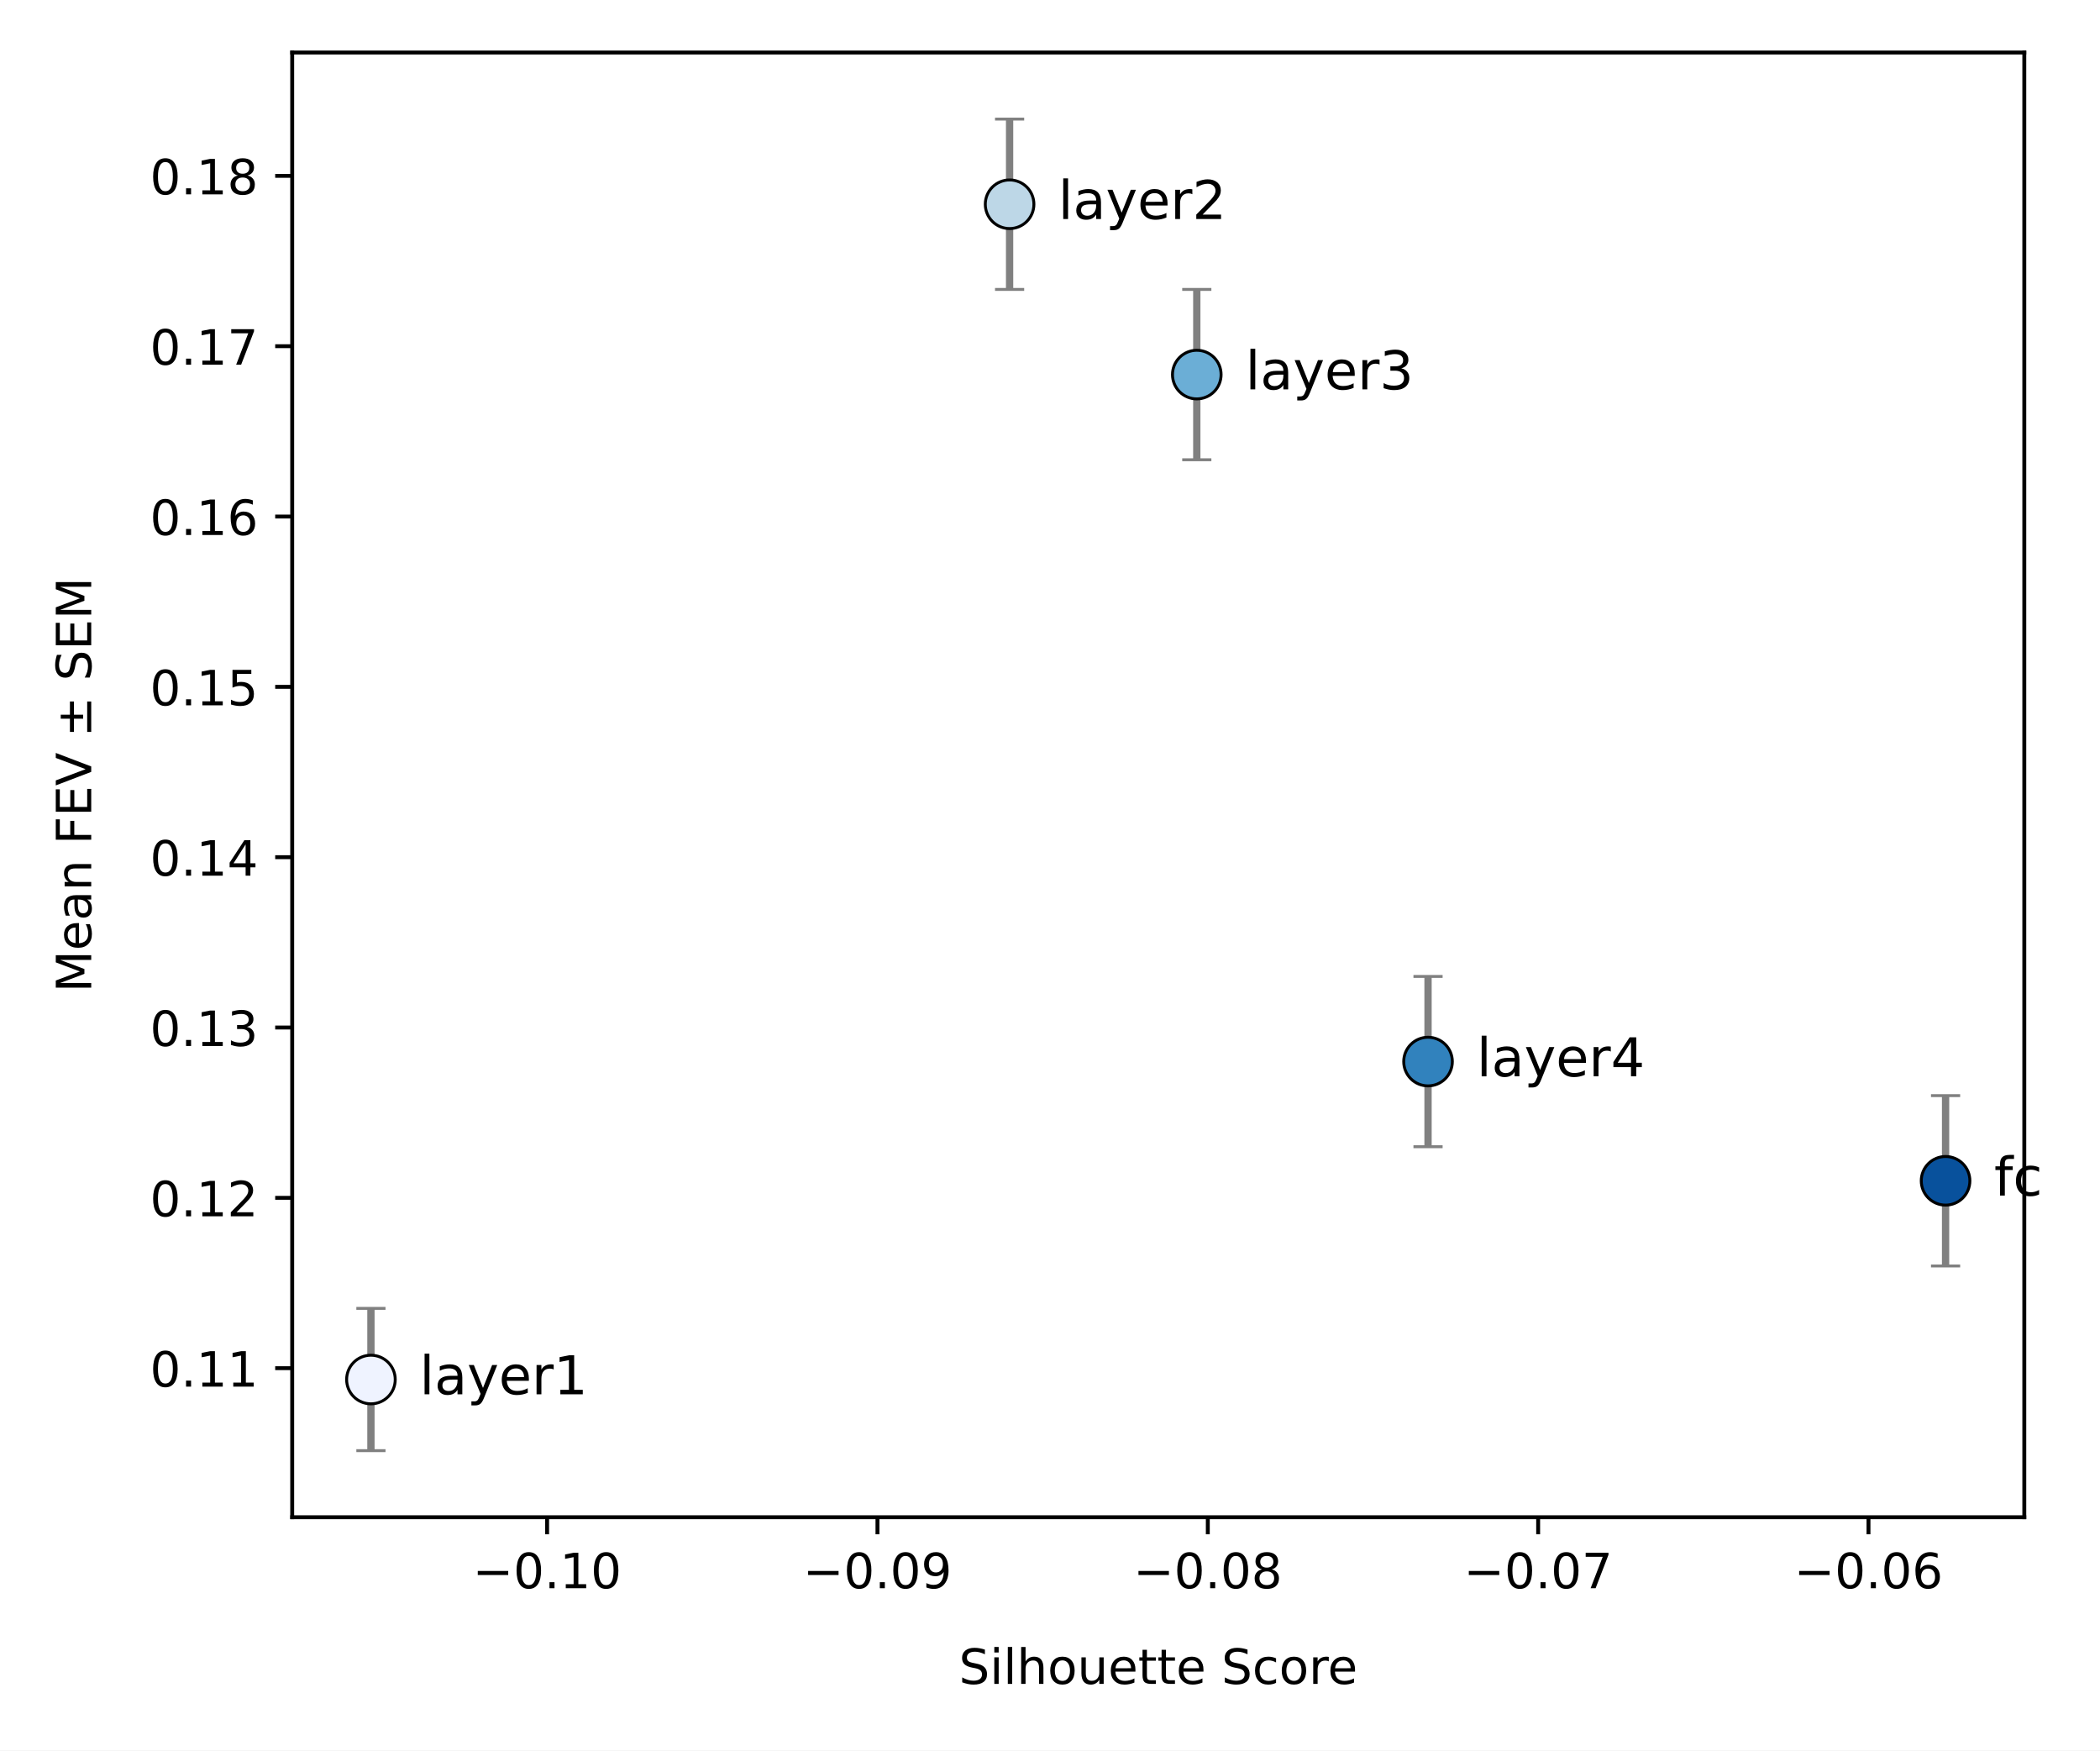
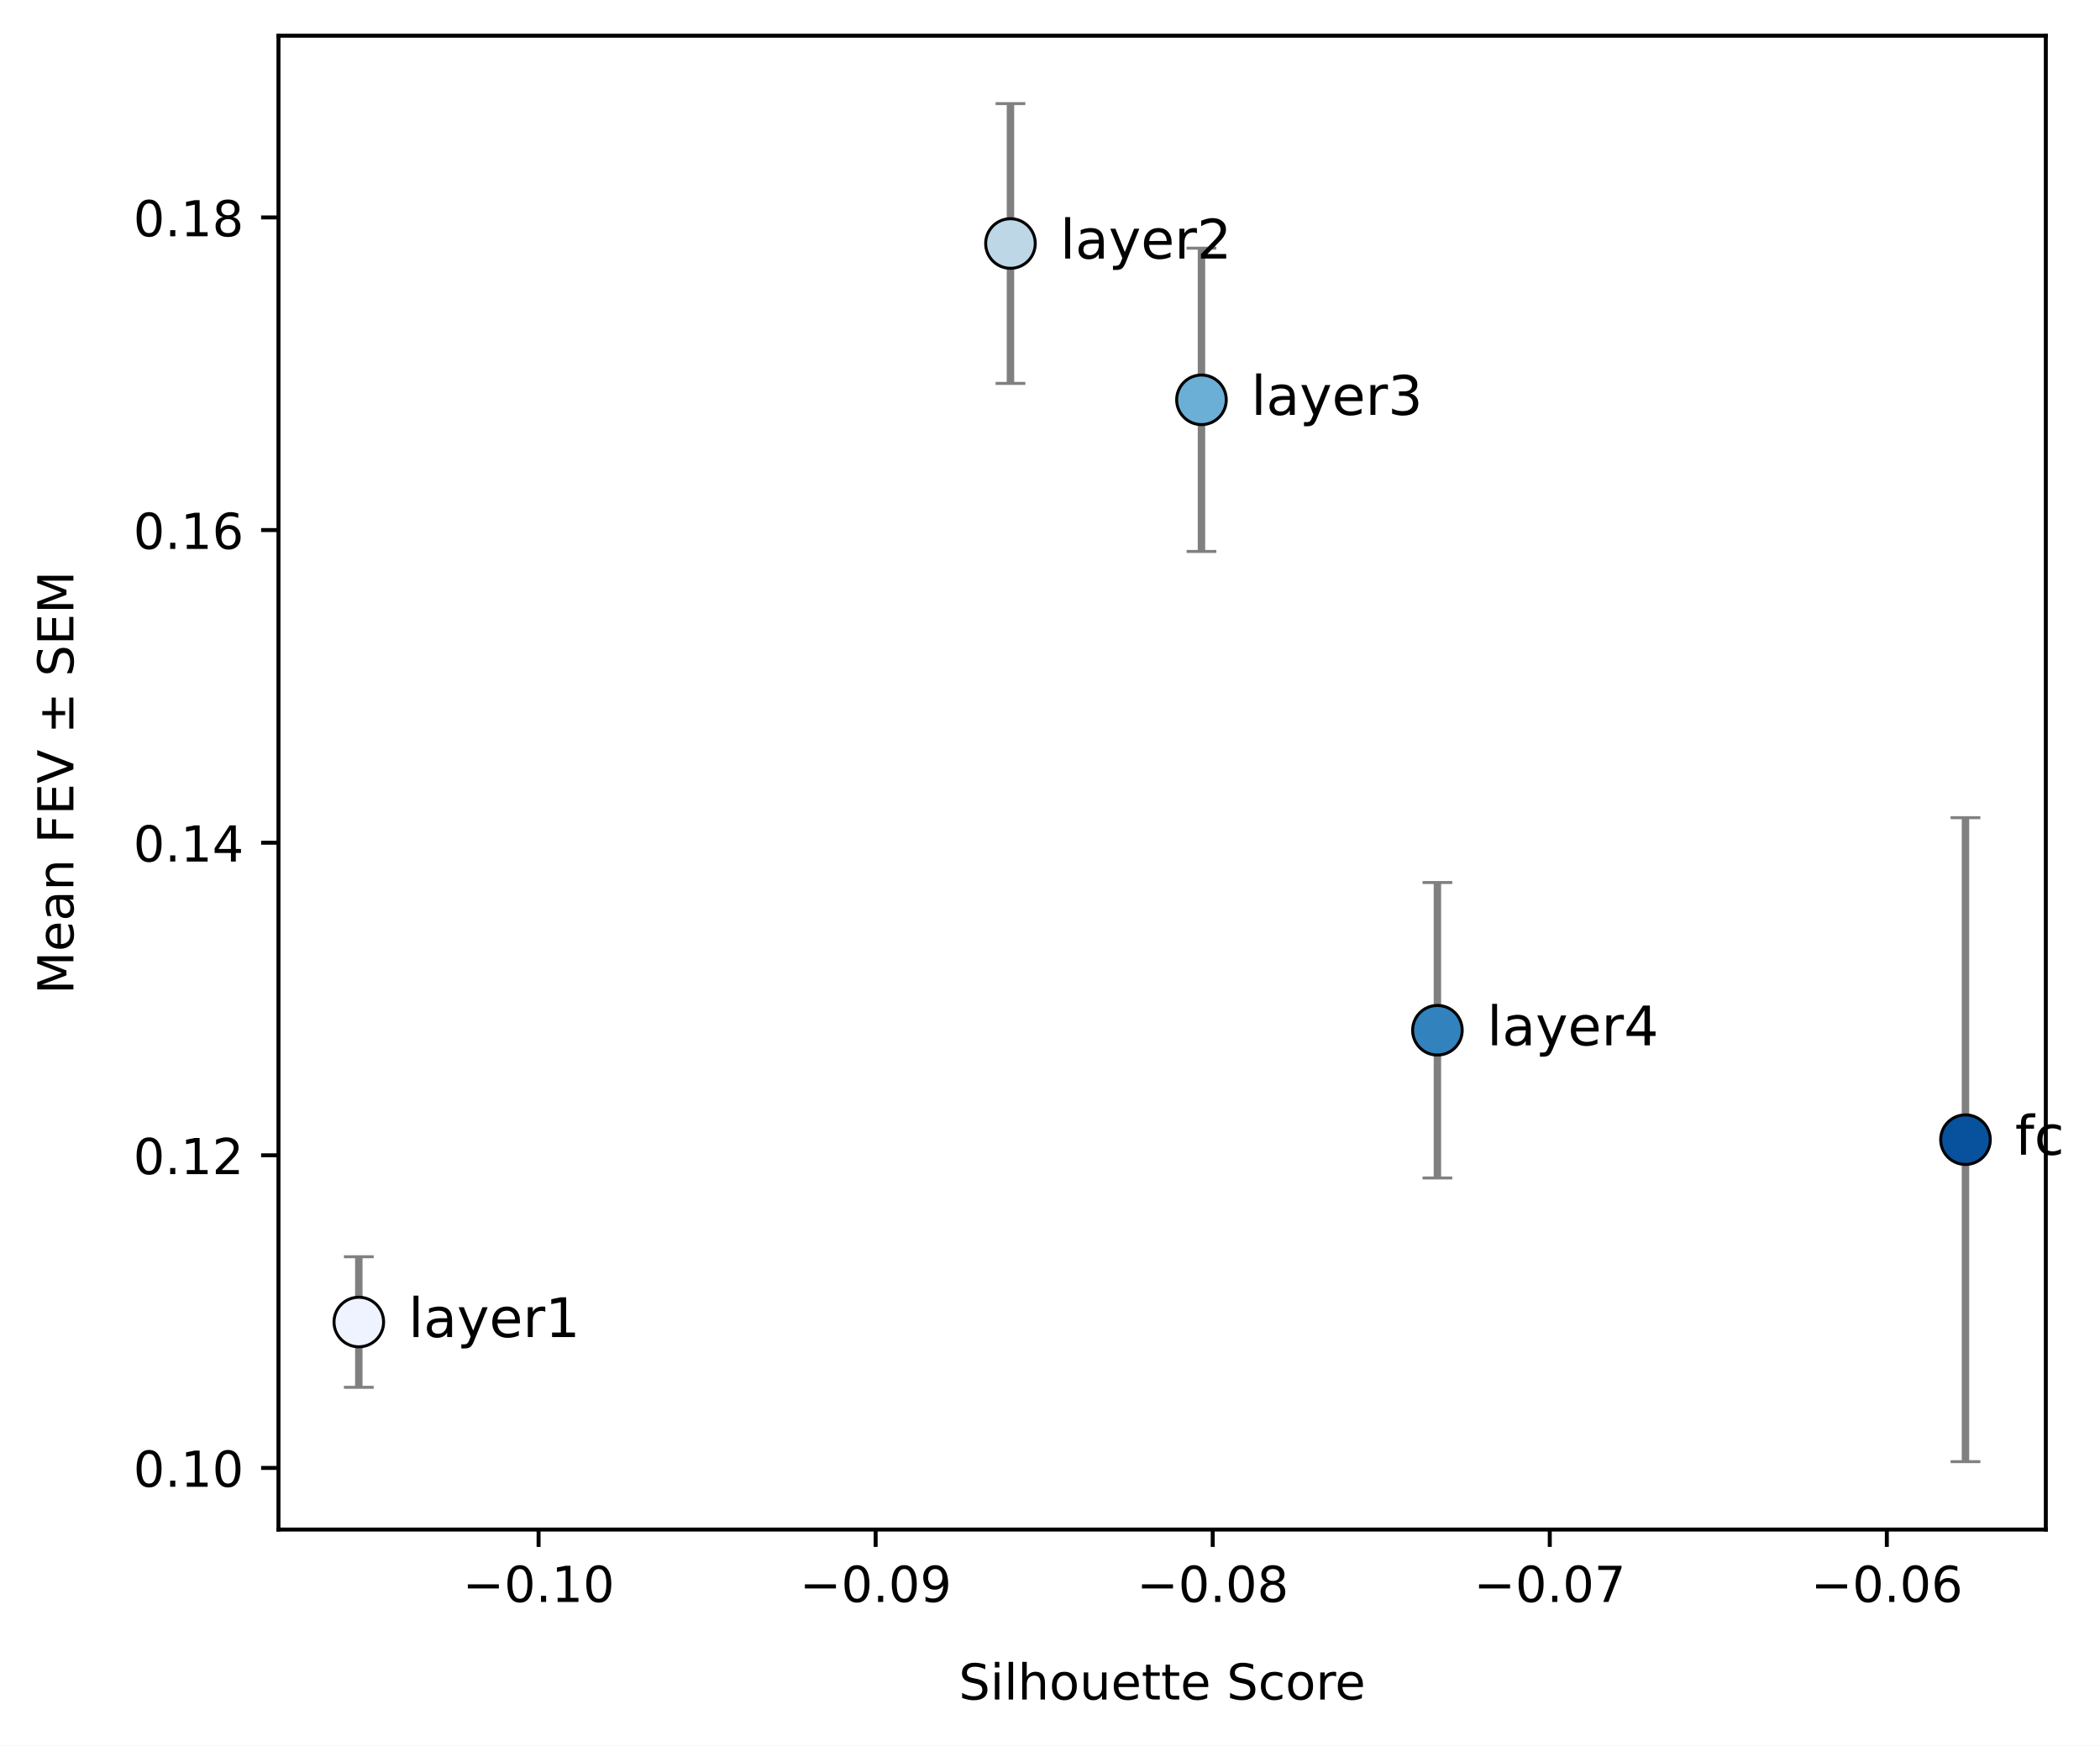
- <svg xmlns="http://www.w3.org/2000/svg" xmlns:xlink="http://www.w3.org/1999/xlink" width="432pt" height="360pt" viewBox="0 0 432 360" version="1.1">
+ <svg xmlns="http://www.w3.org/2000/svg" xmlns:xlink="http://www.w3.org/1999/xlink" width="423.386pt" height="351.996pt" viewBox="0 0 423.386 351.996" version="1.1">
  <defs>
    <style type="text/css">*{stroke-linejoin: round; stroke-linecap: butt}</style>
  </defs>
  <g id="figure_1">
    <g id="patch_1">
-       <path d="M 0 360  L 432 360  L 432 0  L 0 0  z " style="fill: #ffffff" />
+       <path d="M -0 351.996  L 423.386 351.996  L 423.386 0  L -0 0  z " style="fill: #ffffff" />
    </g>
    <g id="axes_1">
      <g id="patch_2">
-         <path d="M 60.11 312.04  L 416.428 312.04  L 416.428 10.8  L 60.11 10.8  z " style="fill: #ffffff" />
+         <path d="M 56.144 308.44  L 412.462 308.44  L 412.462 7.2  L 56.144 7.2  z " style="fill: #ffffff" />
      </g>
      <g id="matplotlib.axis_1">
        <g id="xtick_1">
          <g id="line2d_1">
            <defs>
-               <path id="m7c98957727" d="M 0 0  L 0 3.5  " style="stroke: #000000; stroke-width: 0.8" />
+               <path id="m31188e046d" d="M 0 0  L 0 3.5  " style="stroke: #000000; stroke-width: 0.8" />
            </defs>
            <g>
-               <use xlink:href="#m7c98957727" x="112.55" y="312.04" style="stroke: #000000; stroke-width: 0.8" />
+               <use xlink:href="#m31188e046d" x="108.583" y="308.44" style="stroke: #000000; stroke-width: 0.8" />
            </g>
          </g>
          <g id="text_1">
-             <g transform="translate(97.22705 326.6384) scale(0.1 -0.1)">
+             <g transform="translate(93.2608 323.0384) scale(0.1 -0.1)">
              <defs>
                <path id="DejaVuSans-2212" d="M 678 2272  L 4684 2272  L 4684 1741  L 678 1741  L 678 2272  z " transform="scale(0.015625)" />
                <path id="DejaVuSans-30" d="M 2034 4250  Q 1547 4250 1301 3770  Q 1056 3291 1056 2328  Q 1056 1369 1301 889  Q 1547 409 2034 409  Q 2525 409 2770 889  Q 3016 1369 3016 2328  Q 3016 3291 2770 3770  Q 2525 4250 2034 4250  z M 2034 4750  Q 2819 4750 3233 4129  Q 3647 3509 3647 2328  Q 3647 1150 3233 529  Q 2819 -91 2034 -91  Q 1250 -91 836 529  Q 422 1150 422 2328  Q 422 3509 836 4129  Q 1250 4750 2034 4750  z " transform="scale(0.015625)" />
                <path id="DejaVuSans-2e" d="M 684 794  L 1344 794  L 1344 0  L 684 0  L 684 794  z " transform="scale(0.015625)" />
                <path id="DejaVuSans-31" d="M 794 531  L 1825 531  L 1825 4091  L 703 3866  L 703 4441  L 1819 4666  L 2450 4666  L 2450 531  L 3481 531  L 3481 0  L 794 0  L 794 531  z " transform="scale(0.015625)" />
              </defs>
              <use xlink:href="#DejaVuSans-2212" />
              <use xlink:href="#DejaVuSans-30" x="83.789" />
              <use xlink:href="#DejaVuSans-2e" x="147.412" />
              <use xlink:href="#DejaVuSans-31" x="179.199" />
              <use xlink:href="#DejaVuSans-30" x="242.822" />
            </g>
          </g>
        </g>
        <g id="xtick_2">
          <g id="line2d_2">
            <g>
-               <use xlink:href="#m7c98957727" x="180.506" y="312.04" style="stroke: #000000; stroke-width: 0.8" />
+               <use xlink:href="#m31188e046d" x="176.54" y="308.44" style="stroke: #000000; stroke-width: 0.8" />
            </g>
          </g>
          <g id="text_2">
-             <g transform="translate(165.1835 326.6384) scale(0.1 -0.1)">
+             <g transform="translate(161.2172 323.0384) scale(0.1 -0.1)">
              <defs>
                <path id="DejaVuSans-39" d="M 703 97  L 703 672  Q 941 559 1184 500  Q 1428 441 1663 441  Q 2288 441 2617 861  Q 2947 1281 2994 2138  Q 2813 1869 2534 1725  Q 2256 1581 1919 1581  Q 1219 1581 811 2004  Q 403 2428 403 3163  Q 403 3881 828 4315  Q 1253 4750 1959 4750  Q 2769 4750 3195 4129  Q 3622 3509 3622 2328  Q 3622 1225 3098 567  Q 2575 -91 1691 -91  Q 1453 -91 1209 -44  Q 966 3 703 97  z M 1959 2075  Q 2384 2075 2632 2365  Q 2881 2656 2881 3163  Q 2881 3666 2632 3958  Q 2384 4250 1959 4250  Q 1534 4250 1286 3958  Q 1038 3666 1038 3163  Q 1038 2656 1286 2365  Q 1534 2075 1959 2075  z " transform="scale(0.015625)" />
              </defs>
              <use xlink:href="#DejaVuSans-2212" />
              <use xlink:href="#DejaVuSans-30" x="83.789" />
              <use xlink:href="#DejaVuSans-2e" x="147.412" />
              <use xlink:href="#DejaVuSans-30" x="179.199" />
              <use xlink:href="#DejaVuSans-39" x="242.822" />
            </g>
          </g>
        </g>
        <g id="xtick_3">
          <g id="line2d_3">
            <g>
-               <use xlink:href="#m7c98957727" x="248.463" y="312.04" style="stroke: #000000; stroke-width: 0.8" />
+               <use xlink:href="#m31188e046d" x="244.496" y="308.44" style="stroke: #000000; stroke-width: 0.8" />
            </g>
          </g>
          <g id="text_3">
-             <g transform="translate(233.1399 326.6384) scale(0.1 -0.1)">
+             <g transform="translate(229.1736 323.0384) scale(0.1 -0.1)">
              <defs>
                <path id="DejaVuSans-38" d="M 2034 2216  Q 1584 2216 1326 1975  Q 1069 1734 1069 1313  Q 1069 891 1326 650  Q 1584 409 2034 409  Q 2484 409 2743 651  Q 3003 894 3003 1313  Q 3003 1734 2745 1975  Q 2488 2216 2034 2216  z M 1403 2484  Q 997 2584 770 2862  Q 544 3141 544 3541  Q 544 4100 942 4425  Q 1341 4750 2034 4750  Q 2731 4750 3128 4425  Q 3525 4100 3525 3541  Q 3525 3141 3298 2862  Q 3072 2584 2669 2484  Q 3125 2378 3379 2068  Q 3634 1759 3634 1313  Q 3634 634 3220 271  Q 2806 -91 2034 -91  Q 1263 -91 848 271  Q 434 634 434 1313  Q 434 1759 690 2068  Q 947 2378 1403 2484  z M 1172 3481  Q 1172 3119 1398 2916  Q 1625 2713 2034 2713  Q 2441 2713 2670 2916  Q 2900 3119 2900 3481  Q 2900 3844 2670 4047  Q 2441 4250 2034 4250  Q 1625 4250 1398 4047  Q 1172 3844 1172 3481  z " transform="scale(0.015625)" />
              </defs>
              <use xlink:href="#DejaVuSans-2212" />
              <use xlink:href="#DejaVuSans-30" x="83.789" />
              <use xlink:href="#DejaVuSans-2e" x="147.412" />
              <use xlink:href="#DejaVuSans-30" x="179.199" />
              <use xlink:href="#DejaVuSans-38" x="242.822" />
            </g>
          </g>
        </g>
        <g id="xtick_4">
          <g id="line2d_4">
            <g>
-               <use xlink:href="#m7c98957727" x="316.419" y="312.04" style="stroke: #000000; stroke-width: 0.8" />
+               <use xlink:href="#m31188e046d" x="312.453" y="308.44" style="stroke: #000000; stroke-width: 0.8" />
            </g>
          </g>
          <g id="text_4">
-             <g transform="translate(301.0963 326.6384) scale(0.1 -0.1)">
+             <g transform="translate(297.1301 323.0384) scale(0.1 -0.1)">
              <defs>
                <path id="DejaVuSans-37" d="M 525 4666  L 3525 4666  L 3525 4397  L 1831 0  L 1172 0  L 2766 4134  L 525 4134  L 525 4666  z " transform="scale(0.015625)" />
              </defs>
              <use xlink:href="#DejaVuSans-2212" />
              <use xlink:href="#DejaVuSans-30" x="83.789" />
              <use xlink:href="#DejaVuSans-2e" x="147.412" />
              <use xlink:href="#DejaVuSans-30" x="179.199" />
              <use xlink:href="#DejaVuSans-37" x="242.822" />
            </g>
          </g>
        </g>
        <g id="xtick_5">
          <g id="line2d_5">
            <g>
-               <use xlink:href="#m7c98957727" x="384.375" y="312.04" style="stroke: #000000; stroke-width: 0.8" />
+               <use xlink:href="#m31188e046d" x="380.409" y="308.44" style="stroke: #000000; stroke-width: 0.8" />
            </g>
          </g>
          <g id="text_5">
-             <g transform="translate(369.0527 326.6384) scale(0.1 -0.1)">
+             <g transform="translate(365.0865 323.0384) scale(0.1 -0.1)">
              <defs>
                <path id="DejaVuSans-36" d="M 2113 2584  Q 1688 2584 1439 2293  Q 1191 2003 1191 1497  Q 1191 994 1439 701  Q 1688 409 2113 409  Q 2538 409 2786 701  Q 3034 994 3034 1497  Q 3034 2003 2786 2293  Q 2538 2584 2113 2584  z M 3366 4563  L 3366 3988  Q 3128 4100 2886 4159  Q 2644 4219 2406 4219  Q 1781 4219 1451 3797  Q 1122 3375 1075 2522  Q 1259 2794 1537 2939  Q 1816 3084 2150 3084  Q 2853 3084 3261 2657  Q 3669 2231 3669 1497  Q 3669 778 3244 343  Q 2819 -91 2113 -91  Q 1303 -91 875 529  Q 447 1150 447 2328  Q 447 3434 972 4092  Q 1497 4750 2381 4750  Q 2619 4750 2861 4703  Q 3103 4656 3366 4563  z " transform="scale(0.015625)" />
              </defs>
              <use xlink:href="#DejaVuSans-2212" />
              <use xlink:href="#DejaVuSans-30" x="83.789" />
              <use xlink:href="#DejaVuSans-2e" x="147.412" />
              <use xlink:href="#DejaVuSans-30" x="179.199" />
              <use xlink:href="#DejaVuSans-36" x="242.822" />
            </g>
          </g>
        </g>
        <g id="text_6">
-           <g transform="translate(197.255 346.3166) scale(0.1 -0.1)">
+           <g transform="translate(193.2888 342.7166) scale(0.1 -0.1)">
            <defs>
              <path id="DejaVuSans-53" d="M 3425 4513  L 3425 3897  Q 3066 4069 2747 4153  Q 2428 4238 2131 4238  Q 1616 4238 1336 4038  Q 1056 3838 1056 3469  Q 1056 3159 1242 3001  Q 1428 2844 1947 2747  L 2328 2669  Q 3034 2534 3370 2195  Q 3706 1856 3706 1288  Q 3706 609 3251 259  Q 2797 -91 1919 -91  Q 1588 -91 1214 -16  Q 841 59 441 206  L 441 856  Q 825 641 1194 531  Q 1563 422 1919 422  Q 2459 422 2753 634  Q 3047 847 3047 1241  Q 3047 1584 2836 1778  Q 2625 1972 2144 2069  L 1759 2144  Q 1053 2284 737 2584  Q 422 2884 422 3419  Q 422 4038 858 4394  Q 1294 4750 2059 4750  Q 2388 4750 2728 4690  Q 3069 4631 3425 4513  z " transform="scale(0.015625)" />
              <path id="DejaVuSans-69" d="M 603 3500  L 1178 3500  L 1178 0  L 603 0  L 603 3500  z M 603 4863  L 1178 4863  L 1178 4134  L 603 4134  L 603 4863  z " transform="scale(0.015625)" />
              <path id="DejaVuSans-6c" d="M 603 4863  L 1178 4863  L 1178 0  L 603 0  L 603 4863  z " transform="scale(0.015625)" />
              <path id="DejaVuSans-68" d="M 3513 2113  L 3513 0  L 2938 0  L 2938 2094  Q 2938 2591 2744 2837  Q 2550 3084 2163 3084  Q 1697 3084 1428 2787  Q 1159 2491 1159 1978  L 1159 0  L 581 0  L 581 4863  L 1159 4863  L 1159 2956  Q 1366 3272 1645 3428  Q 1925 3584 2291 3584  Q 2894 3584 3203 3211  Q 3513 2838 3513 2113  z " transform="scale(0.015625)" />
              <path id="DejaVuSans-6f" d="M 1959 3097  Q 1497 3097 1228 2736  Q 959 2375 959 1747  Q 959 1119 1226 758  Q 1494 397 1959 397  Q 2419 397 2687 759  Q 2956 1122 2956 1747  Q 2956 2369 2687 2733  Q 2419 3097 1959 3097  z M 1959 3584  Q 2709 3584 3137 3096  Q 3566 2609 3566 1747  Q 3566 888 3137 398  Q 2709 -91 1959 -91  Q 1206 -91 779 398  Q 353 888 353 1747  Q 353 2609 779 3096  Q 1206 3584 1959 3584  z " transform="scale(0.015625)" />
              <path id="DejaVuSans-75" d="M 544 1381  L 544 3500  L 1119 3500  L 1119 1403  Q 1119 906 1312 657  Q 1506 409 1894 409  Q 2359 409 2629 706  Q 2900 1003 2900 1516  L 2900 3500  L 3475 3500  L 3475 0  L 2900 0  L 2900 538  Q 2691 219 2414 64  Q 2138 -91 1772 -91  Q 1169 -91 856 284  Q 544 659 544 1381  z M 1991 3584  L 1991 3584  z " transform="scale(0.015625)" />
              <path id="DejaVuSans-65" d="M 3597 1894  L 3597 1613  L 953 1613  Q 991 1019 1311 708  Q 1631 397 2203 397  Q 2534 397 2845 478  Q 3156 559 3463 722  L 3463 178  Q 3153 47 2828 -22  Q 2503 -91 2169 -91  Q 1331 -91 842 396  Q 353 884 353 1716  Q 353 2575 817 3079  Q 1281 3584 2069 3584  Q 2775 3584 3186 3129  Q 3597 2675 3597 1894  z M 3022 2063  Q 3016 2534 2758 2815  Q 2500 3097 2075 3097  Q 1594 3097 1305 2825  Q 1016 2553 972 2059  L 3022 2063  z " transform="scale(0.015625)" />
              <path id="DejaVuSans-74" d="M 1172 4494  L 1172 3500  L 2356 3500  L 2356 3053  L 1172 3053  L 1172 1153  Q 1172 725 1289 603  Q 1406 481 1766 481  L 2356 481  L 2356 0  L 1766 0  Q 1100 0 847 248  Q 594 497 594 1153  L 594 3053  L 172 3053  L 172 3500  L 594 3500  L 594 4494  L 1172 4494  z " transform="scale(0.015625)" />
              <path id="DejaVuSans-20" transform="scale(0.015625)" />
              <path id="DejaVuSans-63" d="M 3122 3366  L 3122 2828  Q 2878 2963 2633 3030  Q 2388 3097 2138 3097  Q 1578 3097 1268 2742  Q 959 2388 959 1747  Q 959 1106 1268 751  Q 1578 397 2138 397  Q 2388 397 2633 464  Q 2878 531 3122 666  L 3122 134  Q 2881 22 2623 -34  Q 2366 -91 2075 -91  Q 1284 -91 818 406  Q 353 903 353 1747  Q 353 2603 823 3093  Q 1294 3584 2113 3584  Q 2378 3584 2631 3529  Q 2884 3475 3122 3366  z " transform="scale(0.015625)" />
              <path id="DejaVuSans-72" d="M 2631 2963  Q 2534 3019 2420 3045  Q 2306 3072 2169 3072  Q 1681 3072 1420 2755  Q 1159 2438 1159 1844  L 1159 0  L 581 0  L 581 3500  L 1159 3500  L 1159 2956  Q 1341 3275 1631 3429  Q 1922 3584 2338 3584  Q 2397 3584 2469 3576  Q 2541 3569 2628 3553  L 2631 2963  z " transform="scale(0.015625)" />
            </defs>
            <use xlink:href="#DejaVuSans-53" />
            <use xlink:href="#DejaVuSans-69" x="63.477" />
            <use xlink:href="#DejaVuSans-6c" x="91.26" />
            <use xlink:href="#DejaVuSans-68" x="119.043" />
            <use xlink:href="#DejaVuSans-6f" x="182.422" />
            <use xlink:href="#DejaVuSans-75" x="243.604" />
            <use xlink:href="#DejaVuSans-65" x="306.982" />
            <use xlink:href="#DejaVuSans-74" x="368.506" />
            <use xlink:href="#DejaVuSans-74" x="407.715" />
            <use xlink:href="#DejaVuSans-65" x="446.924" />
            <use xlink:href="#DejaVuSans-20" x="508.447" />
            <use xlink:href="#DejaVuSans-53" x="540.234" />
            <use xlink:href="#DejaVuSans-63" x="603.711" />
            <use xlink:href="#DejaVuSans-6f" x="658.691" />
            <use xlink:href="#DejaVuSans-72" x="719.873" />
            <use xlink:href="#DejaVuSans-65" x="758.736" />
          </g>
        </g>
      </g>
      <g id="matplotlib.axis_2">
        <g id="ytick_1">
          <g id="line2d_6">
            <defs>
-               <path id="m470adc41e9" d="M 0 0  L -3.5 0  " style="stroke: #000000; stroke-width: 0.8" />
+               <path id="ma793ae2551" d="M 0 0  L -3.5 0  " style="stroke: #000000; stroke-width: 0.8" />
            </defs>
            <g>
-               <use xlink:href="#m470adc41e9" x="60.11" y="281.381" style="stroke: #000000; stroke-width: 0.8" />
+               <use xlink:href="#ma793ae2551" x="56.144" y="296.01" style="stroke: #000000; stroke-width: 0.8" />
            </g>
          </g>
          <g id="text_7">
-             <g transform="translate(30.84437 285.1802) scale(0.1 -0.1)">
+             <g transform="translate(26.87813 299.8093) scale(0.1 -0.1)">
              <use xlink:href="#DejaVuSans-30" />
              <use xlink:href="#DejaVuSans-2e" x="63.623" />
              <use xlink:href="#DejaVuSans-31" x="95.41" />
-               <use xlink:href="#DejaVuSans-31" x="159.033" />
+               <use xlink:href="#DejaVuSans-30" x="159.033" />
            </g>
          </g>
        </g>
        <g id="ytick_2">
          <g id="line2d_7">
            <g>
-               <use xlink:href="#m470adc41e9" x="60.11" y="246.351" style="stroke: #000000; stroke-width: 0.8" />
+               <use xlink:href="#ma793ae2551" x="56.144" y="232.97" style="stroke: #000000; stroke-width: 0.8" />
            </g>
          </g>
          <g id="text_8">
-             <g transform="translate(30.84437 250.15) scale(0.1 -0.1)">
+             <g transform="translate(26.87813 236.7696) scale(0.1 -0.1)">
              <defs>
                <path id="DejaVuSans-32" d="M 1228 531  L 3431 531  L 3431 0  L 469 0  L 469 531  Q 828 903 1448 1529  Q 2069 2156 2228 2338  Q 2531 2678 2651 2914  Q 2772 3150 2772 3378  Q 2772 3750 2511 3984  Q 2250 4219 1831 4219  Q 1534 4219 1204 4116  Q 875 4013 500 3803  L 500 4441  Q 881 4594 1212 4672  Q 1544 4750 1819 4750  Q 2544 4750 2975 4387  Q 3406 4025 3406 3419  Q 3406 3131 3298 2873  Q 3191 2616 2906 2266  Q 2828 2175 2409 1742  Q 1991 1309 1228 531  z " transform="scale(0.015625)" />
              </defs>
              <use xlink:href="#DejaVuSans-30" />
              <use xlink:href="#DejaVuSans-2e" x="63.623" />
              <use xlink:href="#DejaVuSans-31" x="95.41" />
              <use xlink:href="#DejaVuSans-32" x="159.033" />
            </g>
          </g>
        </g>
        <g id="ytick_3">
          <g id="line2d_8">
            <g>
-               <use xlink:href="#m470adc41e9" x="60.11" y="211.321" style="stroke: #000000; stroke-width: 0.8" />
+               <use xlink:href="#ma793ae2551" x="56.144" y="169.931" style="stroke: #000000; stroke-width: 0.8" />
            </g>
          </g>
          <g id="text_9">
-             <g transform="translate(30.84437 215.1198) scale(0.1 -0.1)">
-               <defs>
-                 <path id="DejaVuSans-33" d="M 2597 2516  Q 3050 2419 3304 2112  Q 3559 1806 3559 1356  Q 3559 666 3084 287  Q 2609 -91 1734 -91  Q 1441 -91 1130 -33  Q 819 25 488 141  L 488 750  Q 750 597 1062 519  Q 1375 441 1716 441  Q 2309 441 2620 675  Q 2931 909 2931 1356  Q 2931 1769 2642 2001  Q 2353 2234 1838 2234  L 1294 2234  L 1294 2753  L 1863 2753  Q 2328 2753 2575 2939  Q 2822 3125 2822 3475  Q 2822 3834 2567 4026  Q 2313 4219 1838 4219  Q 1578 4219 1281 4162  Q 984 4106 628 3988  L 628 4550  Q 988 4650 1302 4700  Q 1616 4750 1894 4750  Q 2613 4750 3031 4423  Q 3450 4097 3450 3541  Q 3450 3153 3228 2886  Q 3006 2619 2597 2516  z " transform="scale(0.015625)" />
-               </defs>
-               <use xlink:href="#DejaVuSans-30" />
-               <use xlink:href="#DejaVuSans-2e" x="63.623" />
-               <use xlink:href="#DejaVuSans-31" x="95.41" />
-               <use xlink:href="#DejaVuSans-33" x="159.033" />
-             </g>
-           </g>
-         </g>
-         <g id="ytick_4">
-           <g id="line2d_9">
-             <g>
-               <use xlink:href="#m470adc41e9" x="60.11" y="176.29" style="stroke: #000000; stroke-width: 0.8" />
-             </g>
-           </g>
-           <g id="text_10">
-             <g transform="translate(30.84437 180.0896) scale(0.1 -0.1)">
+             <g transform="translate(26.87813 173.7299) scale(0.1 -0.1)">
              <defs>
                <path id="DejaVuSans-34" d="M 2419 4116  L 825 1625  L 2419 1625  L 2419 4116  z M 2253 4666  L 3047 4666  L 3047 1625  L 3713 1625  L 3713 1100  L 3047 1100  L 3047 0  L 2419 0  L 2419 1100  L 313 1100  L 313 1709  L 2253 4666  z " transform="scale(0.015625)" />
              </defs>
              <use xlink:href="#DejaVuSans-30" />
              <use xlink:href="#DejaVuSans-2e" x="63.623" />
              <use xlink:href="#DejaVuSans-31" x="95.41" />
              <use xlink:href="#DejaVuSans-34" x="159.033" />
            </g>
          </g>
        </g>
-         <g id="ytick_5">
-           <g id="line2d_10">
-             <g>
-               <use xlink:href="#m470adc41e9" x="60.11" y="141.26" style="stroke: #000000; stroke-width: 0.8" />
-             </g>
-           </g>
-           <g id="text_11">
-             <g transform="translate(30.84437 145.0593) scale(0.1 -0.1)">
-               <defs>
-                 <path id="DejaVuSans-35" d="M 691 4666  L 3169 4666  L 3169 4134  L 1269 4134  L 1269 2991  Q 1406 3038 1543 3061  Q 1681 3084 1819 3084  Q 2600 3084 3056 2656  Q 3513 2228 3513 1497  Q 3513 744 3044 326  Q 2575 -91 1722 -91  Q 1428 -91 1123 -41  Q 819 9 494 109  L 494 744  Q 775 591 1075 516  Q 1375 441 1709 441  Q 2250 441 2565 725  Q 2881 1009 2881 1497  Q 2881 1984 2565 2268  Q 2250 2553 1709 2553  Q 1456 2553 1204 2497  Q 953 2441 691 2322  L 691 4666  z " transform="scale(0.015625)" />
-               </defs>
-               <use xlink:href="#DejaVuSans-30" />
-               <use xlink:href="#DejaVuSans-2e" x="63.623" />
-               <use xlink:href="#DejaVuSans-31" x="95.41" />
-               <use xlink:href="#DejaVuSans-35" x="159.033" />
-             </g>
-           </g>
-         </g>
-         <g id="ytick_6">
-           <g id="line2d_11">
-             <g>
-               <use xlink:href="#m470adc41e9" x="60.11" y="106.23" style="stroke: #000000; stroke-width: 0.8" />
-             </g>
-           </g>
-           <g id="text_12">
-             <g transform="translate(30.84437 110.0291) scale(0.1 -0.1)">
+         <g id="ytick_4">
+           <g id="line2d_9">
+             <g>
+               <use xlink:href="#ma793ae2551" x="56.144" y="106.891" style="stroke: #000000; stroke-width: 0.8" />
+             </g>
+           </g>
+           <g id="text_10">
+             <g transform="translate(26.87813 110.6902) scale(0.1 -0.1)">
              <use xlink:href="#DejaVuSans-30" />
              <use xlink:href="#DejaVuSans-2e" x="63.623" />
              <use xlink:href="#DejaVuSans-31" x="95.41" />
              <use xlink:href="#DejaVuSans-36" x="159.033" />
            </g>
          </g>
        </g>
-         <g id="ytick_7">
-           <g id="line2d_12">
-             <g>
-               <use xlink:href="#m470adc41e9" x="60.11" y="71.2" style="stroke: #000000; stroke-width: 0.8" />
-             </g>
-           </g>
-           <g id="text_13">
-             <g transform="translate(30.84437 74.99891) scale(0.1 -0.1)">
-               <use xlink:href="#DejaVuSans-30" />
-               <use xlink:href="#DejaVuSans-2e" x="63.623" />
-               <use xlink:href="#DejaVuSans-31" x="95.41" />
-               <use xlink:href="#DejaVuSans-37" x="159.033" />
-             </g>
-           </g>
-         </g>
-         <g id="ytick_8">
-           <g id="line2d_13">
-             <g>
-               <use xlink:href="#m470adc41e9" x="60.11" y="36.169" style="stroke: #000000; stroke-width: 0.8" />
-             </g>
-           </g>
-           <g id="text_14">
-             <g transform="translate(30.84437 39.96869) scale(0.1 -0.1)">
+         <g id="ytick_5">
+           <g id="line2d_10">
+             <g>
+               <use xlink:href="#ma793ae2551" x="56.144" y="43.851" style="stroke: #000000; stroke-width: 0.8" />
+             </g>
+           </g>
+           <g id="text_11">
+             <g transform="translate(26.87813 47.65043) scale(0.1 -0.1)">
              <use xlink:href="#DejaVuSans-30" />
              <use xlink:href="#DejaVuSans-2e" x="63.623" />
              <use xlink:href="#DejaVuSans-31" x="95.41" />
              <use xlink:href="#DejaVuSans-38" x="159.033" />
            </g>
          </g>
        </g>
-         <g id="text_15">
-           <g transform="translate(18.76469 204.1036) rotate(-90) scale(0.1 -0.1)">
+         <g id="text_12">
+           <g transform="translate(14.79844 200.5036) rotate(-90) scale(0.1 -0.1)">
            <defs>
              <path id="DejaVuSans-4d" d="M 628 4666  L 1569 4666  L 2759 1491  L 3956 4666  L 4897 4666  L 4897 0  L 4281 0  L 4281 4097  L 3078 897  L 2444 897  L 1241 4097  L 1241 0  L 628 0  L 628 4666  z " transform="scale(0.015625)" />
              <path id="DejaVuSans-61" d="M 2194 1759  Q 1497 1759 1228 1600  Q 959 1441 959 1056  Q 959 750 1161 570  Q 1363 391 1709 391  Q 2188 391 2477 730  Q 2766 1069 2766 1631  L 2766 1759  L 2194 1759  z M 3341 1997  L 3341 0  L 2766 0  L 2766 531  Q 2569 213 2275 61  Q 1981 -91 1556 -91  Q 1019 -91 701 211  Q 384 513 384 1019  Q 384 1609 779 1909  Q 1175 2209 1959 2209  L 2766 2209  L 2766 2266  Q 2766 2663 2505 2880  Q 2244 3097 1772 3097  Q 1472 3097 1187 3025  Q 903 2953 641 2809  L 641 3341  Q 956 3463 1253 3523  Q 1550 3584 1831 3584  Q 2591 3584 2966 3190  Q 3341 2797 3341 1997  z " transform="scale(0.015625)" />
              <path id="DejaVuSans-6e" d="M 3513 2113  L 3513 0  L 2938 0  L 2938 2094  Q 2938 2591 2744 2837  Q 2550 3084 2163 3084  Q 1697 3084 1428 2787  Q 1159 2491 1159 1978  L 1159 0  L 581 0  L 581 3500  L 1159 3500  L 1159 2956  Q 1366 3272 1645 3428  Q 1925 3584 2291 3584  Q 2894 3584 3203 3211  Q 3513 2838 3513 2113  z " transform="scale(0.015625)" />
              <path id="DejaVuSans-46" d="M 628 4666  L 3309 4666  L 3309 4134  L 1259 4134  L 1259 2759  L 3109 2759  L 3109 2228  L 1259 2228  L 1259 0  L 628 0  L 628 4666  z " transform="scale(0.015625)" />
              <path id="DejaVuSans-45" d="M 628 4666  L 3578 4666  L 3578 4134  L 1259 4134  L 1259 2753  L 3481 2753  L 3481 2222  L 1259 2222  L 1259 531  L 3634 531  L 3634 0  L 628 0  L 628 4666  z " transform="scale(0.015625)" />
              <path id="DejaVuSans-56" d="M 1831 0  L 50 4666  L 709 4666  L 2188 738  L 3669 4666  L 4325 4666  L 2547 0  L 1831 0  z " transform="scale(0.015625)" />
              <path id="DejaVuSans-b1" d="M 2944 4013  L 2944 2803  L 4684 2803  L 4684 2272  L 2944 2272  L 2944 1063  L 2419 1063  L 2419 2272  L 678 2272  L 678 2803  L 2419 2803  L 2419 4013  L 2944 4013  z M 678 531  L 4684 531  L 4684 0  L 678 0  L 678 531  z " transform="scale(0.015625)" />
            </defs>
            <use xlink:href="#DejaVuSans-4d" />
            <use xlink:href="#DejaVuSans-65" x="86.279" />
            <use xlink:href="#DejaVuSans-61" x="147.803" />
            <use xlink:href="#DejaVuSans-6e" x="209.082" />
            <use xlink:href="#DejaVuSans-20" x="272.461" />
            <use xlink:href="#DejaVuSans-46" x="304.248" />
            <use xlink:href="#DejaVuSans-45" x="361.768" />
            <use xlink:href="#DejaVuSans-56" x="424.951" />
            <use xlink:href="#DejaVuSans-20" x="493.359" />
            <use xlink:href="#DejaVuSans-b1" x="525.146" />
            <use xlink:href="#DejaVuSans-20" x="608.936" />
            <use xlink:href="#DejaVuSans-53" x="640.723" />
            <use xlink:href="#DejaVuSans-45" x="704.199" />
            <use xlink:href="#DejaVuSans-4d" x="767.383" />
          </g>
        </g>
      </g>
      <g id="LineCollection_1">
-         <path d="M 400.232 260.363  L 400.232 225.333  " clip-path="url(#pb0065d02d7)" style="fill: none; stroke: #808080; stroke-width: 1.5" />
+         <path d="M 396.266 294.747  L 396.266 164.89  " clip-path="url(#p76d741af3c)" style="fill: none; stroke: #808080; stroke-width: 1.5" />
+       </g>
+       <g id="line2d_11">
+         <defs>
+           <path id="m9f78b04d30" d="M 3 0  L -3 -0  " style="stroke: #808080; stroke-width: 0.6" />
+         </defs>
+         <g clip-path="url(#p76d741af3c)">
+           <use xlink:href="#m9f78b04d30" x="396.266" y="294.747" style="fill: #808080; stroke: #808080; stroke-width: 0.6" />
+         </g>
+       </g>
+       <g id="line2d_12">
+         <g clip-path="url(#p76d741af3c)">
+           <use xlink:href="#m9f78b04d30" x="396.266" y="164.89" style="fill: #808080; stroke: #808080; stroke-width: 0.6" />
+         </g>
+       </g>
+       <g id="LineCollection_2">
+         <path d="M 72.34 279.756  L 72.34 253.427  " clip-path="url(#p76d741af3c)" style="fill: none; stroke: #808080; stroke-width: 1.5" />
+       </g>
+       <g id="line2d_13">
+         <g clip-path="url(#p76d741af3c)">
+           <use xlink:href="#m9f78b04d30" x="72.34" y="279.756" style="fill: #808080; stroke: #808080; stroke-width: 0.6" />
+         </g>
      </g>
      <g id="line2d_14">
-         <defs>
-           <path id="m0e73cd1b54" d="M 3 0  L -3 -0  " style="stroke: #808080; stroke-width: 0.6" />
-         </defs>
-         <g clip-path="url(#pb0065d02d7)">
-           <use xlink:href="#m0e73cd1b54" x="400.232" y="260.363" style="fill: #808080; stroke: #808080; stroke-width: 0.6" />
-         </g>
+         <g clip-path="url(#p76d741af3c)">
+           <use xlink:href="#m9f78b04d30" x="72.34" y="253.427" style="fill: #808080; stroke: #808080; stroke-width: 0.6" />
+         </g>
+       </g>
+       <g id="LineCollection_3">
+         <path d="M 203.722 77.316  L 203.722 20.893  " clip-path="url(#p76d741af3c)" style="fill: none; stroke: #808080; stroke-width: 1.5" />
      </g>
      <g id="line2d_15">
-         <g clip-path="url(#pb0065d02d7)">
-           <use xlink:href="#m0e73cd1b54" x="400.232" y="225.333" style="fill: #808080; stroke: #808080; stroke-width: 0.6" />
-         </g>
-       </g>
-       <g id="LineCollection_2">
-         <path d="M 76.306 298.347  L 76.306 269.085  " clip-path="url(#pb0065d02d7)" style="fill: none; stroke: #808080; stroke-width: 1.5" />
+         <g clip-path="url(#p76d741af3c)">
+           <use xlink:href="#m9f78b04d30" x="203.722" y="77.316" style="fill: #808080; stroke: #808080; stroke-width: 0.6" />
+         </g>
      </g>
      <g id="line2d_16">
-         <g clip-path="url(#pb0065d02d7)">
-           <use xlink:href="#m0e73cd1b54" x="76.306" y="298.347" style="fill: #808080; stroke: #808080; stroke-width: 0.6" />
-         </g>
+         <g clip-path="url(#p76d741af3c)">
+           <use xlink:href="#m9f78b04d30" x="203.722" y="20.893" style="fill: #808080; stroke: #808080; stroke-width: 0.6" />
+         </g>
+       </g>
+       <g id="LineCollection_4">
+         <path d="M 242.231 111.202  L 242.231 50.047  " clip-path="url(#p76d741af3c)" style="fill: none; stroke: #808080; stroke-width: 1.5" />
      </g>
      <g id="line2d_17">
-         <g clip-path="url(#pb0065d02d7)">
-           <use xlink:href="#m0e73cd1b54" x="76.306" y="269.085" style="fill: #808080; stroke: #808080; stroke-width: 0.6" />
-         </g>
-       </g>
-       <g id="LineCollection_3">
-         <path d="M 207.689 59.523  L 207.689 24.493  " clip-path="url(#pb0065d02d7)" style="fill: none; stroke: #808080; stroke-width: 1.5" />
+         <g clip-path="url(#p76d741af3c)">
+           <use xlink:href="#m9f78b04d30" x="242.231" y="111.202" style="fill: #808080; stroke: #808080; stroke-width: 0.6" />
+         </g>
      </g>
      <g id="line2d_18">
-         <g clip-path="url(#pb0065d02d7)">
-           <use xlink:href="#m0e73cd1b54" x="207.689" y="59.523" style="fill: #808080; stroke: #808080; stroke-width: 0.6" />
-         </g>
+         <g clip-path="url(#p76d741af3c)">
+           <use xlink:href="#m9f78b04d30" x="242.231" y="50.047" style="fill: #808080; stroke: #808080; stroke-width: 0.6" />
+         </g>
+       </g>
+       <g id="LineCollection_5">
+         <path d="M 289.801 237.546  L 289.801 177.963  " clip-path="url(#p76d741af3c)" style="fill: none; stroke: #808080; stroke-width: 1.5" />
      </g>
      <g id="line2d_19">
-         <g clip-path="url(#pb0065d02d7)">
-           <use xlink:href="#m0e73cd1b54" x="207.689" y="24.493" style="fill: #808080; stroke: #808080; stroke-width: 0.6" />
-         </g>
-       </g>
-       <g id="LineCollection_4">
-         <path d="M 246.197 94.553  L 246.197 59.523  " clip-path="url(#pb0065d02d7)" style="fill: none; stroke: #808080; stroke-width: 1.5" />
+         <g clip-path="url(#p76d741af3c)">
+           <use xlink:href="#m9f78b04d30" x="289.801" y="237.546" style="fill: #808080; stroke: #808080; stroke-width: 0.6" />
+         </g>
      </g>
      <g id="line2d_20">
-         <g clip-path="url(#pb0065d02d7)">
-           <use xlink:href="#m0e73cd1b54" x="246.197" y="94.553" style="fill: #808080; stroke: #808080; stroke-width: 0.6" />
+         <g clip-path="url(#p76d741af3c)">
+           <use xlink:href="#m9f78b04d30" x="289.801" y="177.963" style="fill: #808080; stroke: #808080; stroke-width: 0.6" />
        </g>
      </g>
      <g id="line2d_21">
-         <g clip-path="url(#pb0065d02d7)">
-           <use xlink:href="#m0e73cd1b54" x="246.197" y="59.523" style="fill: #808080; stroke: #808080; stroke-width: 0.6" />
-         </g>
-       </g>
-       <g id="LineCollection_5">
-         <path d="M 293.767 235.842  L 293.767 200.812  " clip-path="url(#pb0065d02d7)" style="fill: none; stroke: #808080; stroke-width: 1.5" />
+         <defs>
+           <path id="m4abeb66085" d="M 0 5  C 1.326 5 2.598 4.473 3.536 3.536  C 4.473 2.598 5 1.326 5 0  C 5 -1.326 4.473 -2.598 3.536 -3.536  C 2.598 -4.473 1.326 -5 0 -5  C -1.326 -5 -2.598 -4.473 -3.536 -3.536  C -4.473 -2.598 -5 -1.326 -5 0  C -5 1.326 -4.473 2.598 -3.536 3.536  C -2.598 4.473 -1.326 5 0 5  z " style="stroke: #000000; stroke-width: 0.6" />
+         </defs>
+         <g clip-path="url(#p76d741af3c)">
+           <use xlink:href="#m4abeb66085" x="396.266" y="229.818" style="fill: #08519c; stroke: #000000; stroke-width: 0.6" />
+         </g>
      </g>
      <g id="line2d_22">
-         <g clip-path="url(#pb0065d02d7)">
-           <use xlink:href="#m0e73cd1b54" x="293.767" y="235.842" style="fill: #808080; stroke: #808080; stroke-width: 0.6" />
+         <defs>
+           <path id="m7a3b87880e" d="M 0 5  C 1.326 5 2.598 4.473 3.536 3.536  C 4.473 2.598 5 1.326 5 0  C 5 -1.326 4.473 -2.598 3.536 -3.536  C 2.598 -4.473 1.326 -5 0 -5  C -1.326 -5 -2.598 -4.473 -3.536 -3.536  C -4.473 -2.598 -5 -1.326 -5 0  C -5 1.326 -4.473 2.598 -3.536 3.536  C -2.598 4.473 -1.326 5 0 5  z " style="stroke: #000000; stroke-width: 0.6" />
+         </defs>
+         <g clip-path="url(#p76d741af3c)">
+           <use xlink:href="#m7a3b87880e" x="72.34" y="266.592" style="fill: #eff3ff; stroke: #000000; stroke-width: 0.6" />
        </g>
      </g>
      <g id="line2d_23">
-         <g clip-path="url(#pb0065d02d7)">
-           <use xlink:href="#m0e73cd1b54" x="293.767" y="200.812" style="fill: #808080; stroke: #808080; stroke-width: 0.6" />
+         <defs>
+           <path id="mfd0e0bd663" d="M 0 5  C 1.326 5 2.598 4.473 3.536 3.536  C 4.473 2.598 5 1.326 5 0  C 5 -1.326 4.473 -2.598 3.536 -3.536  C 2.598 -4.473 1.326 -5 0 -5  C -1.326 -5 -2.598 -4.473 -3.536 -3.536  C -4.473 -2.598 -5 -1.326 -5 0  C -5 1.326 -4.473 2.598 -3.536 3.536  C -2.598 4.473 -1.326 5 0 5  z " style="stroke: #000000; stroke-width: 0.6" />
+         </defs>
+         <g clip-path="url(#p76d741af3c)">
+           <use xlink:href="#mfd0e0bd663" x="203.722" y="49.105" style="fill: #bdd7e7; stroke: #000000; stroke-width: 0.6" />
        </g>
      </g>
      <g id="line2d_24">
        <defs>
-           <path id="ma1ef7407e9" d="M 0 5  C 1.326 5 2.598 4.473 3.536 3.536  C 4.473 2.598 5 1.326 5 0  C 5 -1.326 4.473 -2.598 3.536 -3.536  C 2.598 -4.473 1.326 -5 0 -5  C -1.326 -5 -2.598 -4.473 -3.536 -3.536  C -4.473 -2.598 -5 -1.326 -5 0  C -5 1.326 -4.473 2.598 -3.536 3.536  C -2.598 4.473 -1.326 5 0 5  z " style="stroke: #000000; stroke-width: 0.6" />
-         </defs>
-         <g clip-path="url(#pb0065d02d7)">
-           <use xlink:href="#ma1ef7407e9" x="400.232" y="242.848" style="fill: #08519c; stroke: #000000; stroke-width: 0.6" />
+           <path id="mb82e32740b" d="M 0 5  C 1.326 5 2.598 4.473 3.536 3.536  C 4.473 2.598 5 1.326 5 0  C 5 -1.326 4.473 -2.598 3.536 -3.536  C 2.598 -4.473 1.326 -5 0 -5  C -1.326 -5 -2.598 -4.473 -3.536 -3.536  C -4.473 -2.598 -5 -1.326 -5 0  C -5 1.326 -4.473 2.598 -3.536 3.536  C -2.598 4.473 -1.326 5 0 5  z " style="stroke: #000000; stroke-width: 0.6" />
+         </defs>
+         <g clip-path="url(#p76d741af3c)">
+           <use xlink:href="#mb82e32740b" x="242.231" y="80.624" style="fill: #6baed6; stroke: #000000; stroke-width: 0.6" />
        </g>
      </g>
      <g id="line2d_25">
        <defs>
-           <path id="mbd19552594" d="M 0 5  C 1.326 5 2.598 4.473 3.536 3.536  C 4.473 2.598 5 1.326 5 0  C 5 -1.326 4.473 -2.598 3.536 -3.536  C 2.598 -4.473 1.326 -5 0 -5  C -1.326 -5 -2.598 -4.473 -3.536 -3.536  C -4.473 -2.598 -5 -1.326 -5 0  C -5 1.326 -4.473 2.598 -3.536 3.536  C -2.598 4.473 -1.326 5 0 5  z " style="stroke: #000000; stroke-width: 0.6" />
-         </defs>
-         <g clip-path="url(#pb0065d02d7)">
-           <use xlink:href="#mbd19552594" x="76.306" y="283.716" style="fill: #eff3ff; stroke: #000000; stroke-width: 0.6" />
-         </g>
-       </g>
-       <g id="line2d_26">
-         <defs>
-           <path id="ma1bb179e1d" d="M 0 5  C 1.326 5 2.598 4.473 3.536 3.536  C 4.473 2.598 5 1.326 5 0  C 5 -1.326 4.473 -2.598 3.536 -3.536  C 2.598 -4.473 1.326 -5 0 -5  C -1.326 -5 -2.598 -4.473 -3.536 -3.536  C -4.473 -2.598 -5 -1.326 -5 0  C -5 1.326 -4.473 2.598 -3.536 3.536  C -2.598 4.473 -1.326 5 0 5  z " style="stroke: #000000; stroke-width: 0.6" />
-         </defs>
-         <g clip-path="url(#pb0065d02d7)">
-           <use xlink:href="#ma1bb179e1d" x="207.689" y="42.008" style="fill: #bdd7e7; stroke: #000000; stroke-width: 0.6" />
-         </g>
-       </g>
-       <g id="line2d_27">
-         <defs>
-           <path id="m3071ba0aa4" d="M 0 5  C 1.326 5 2.598 4.473 3.536 3.536  C 4.473 2.598 5 1.326 5 0  C 5 -1.326 4.473 -2.598 3.536 -3.536  C 2.598 -4.473 1.326 -5 0 -5  C -1.326 -5 -2.598 -4.473 -3.536 -3.536  C -4.473 -2.598 -5 -1.326 -5 0  C -5 1.326 -4.473 2.598 -3.536 3.536  C -2.598 4.473 -1.326 5 0 5  z " style="stroke: #000000; stroke-width: 0.6" />
-         </defs>
-         <g clip-path="url(#pb0065d02d7)">
-           <use xlink:href="#m3071ba0aa4" x="246.197" y="77.038" style="fill: #6baed6; stroke: #000000; stroke-width: 0.6" />
-         </g>
-       </g>
-       <g id="line2d_28">
-         <defs>
-           <path id="m5a31d68119" d="M 0 5  C 1.326 5 2.598 4.473 3.536 3.536  C 4.473 2.598 5 1.326 5 0  C 5 -1.326 4.473 -2.598 3.536 -3.536  C 2.598 -4.473 1.326 -5 0 -5  C -1.326 -5 -2.598 -4.473 -3.536 -3.536  C -4.473 -2.598 -5 -1.326 -5 0  C -5 1.326 -4.473 2.598 -3.536 3.536  C -2.598 4.473 -1.326 5 0 5  z " style="stroke: #000000; stroke-width: 0.6" />
-         </defs>
-         <g clip-path="url(#pb0065d02d7)">
-           <use xlink:href="#m5a31d68119" x="293.767" y="218.327" style="fill: #3182bd; stroke: #000000; stroke-width: 0.6" />
+           <path id="m6cc421ce2a" d="M 0 5  C 1.326 5 2.598 4.473 3.536 3.536  C 4.473 2.598 5 1.326 5 0  C 5 -1.326 4.473 -2.598 3.536 -3.536  C 2.598 -4.473 1.326 -5 0 -5  C -1.326 -5 -2.598 -4.473 -3.536 -3.536  C -4.473 -2.598 -5 -1.326 -5 0  C -5 1.326 -4.473 2.598 -3.536 3.536  C -2.598 4.473 -1.326 5 0 5  z " style="stroke: #000000; stroke-width: 0.6" />
+         </defs>
+         <g clip-path="url(#p76d741af3c)">
+           <use xlink:href="#m6cc421ce2a" x="289.801" y="207.754" style="fill: #3182bd; stroke: #000000; stroke-width: 0.6" />
        </g>
      </g>
      <g id="patch_3">
-         <path d="M 60.11 312.04  L 60.11 10.8  " style="fill: none; stroke: #000000; stroke-width: 0.8; stroke-linejoin: miter; stroke-linecap: square" />
+         <path d="M 56.144 308.44  L 56.144 7.2  " style="fill: none; stroke: #000000; stroke-width: 0.8; stroke-linejoin: miter; stroke-linecap: square" />
      </g>
      <g id="patch_4">
-         <path d="M 416.428 312.04  L 416.428 10.8  " style="fill: none; stroke: #000000; stroke-width: 0.8; stroke-linejoin: miter; stroke-linecap: square" />
+         <path d="M 412.462 308.44  L 412.462 7.2  " style="fill: none; stroke: #000000; stroke-width: 0.8; stroke-linejoin: miter; stroke-linecap: square" />
      </g>
      <g id="patch_5">
-         <path d="M 60.11 312.04  L 416.428 312.04  " style="fill: none; stroke: #000000; stroke-width: 0.8; stroke-linejoin: miter; stroke-linecap: square" />
+         <path d="M 56.144 308.44  L 412.462 308.44  " style="fill: none; stroke: #000000; stroke-width: 0.8; stroke-linejoin: miter; stroke-linecap: square" />
      </g>
      <g id="patch_6">
-         <path d="M 60.11 10.8  L 416.428 10.8  " style="fill: none; stroke: #000000; stroke-width: 0.8; stroke-linejoin: miter; stroke-linecap: square" />
-       </g>
-       <g id="text_16">
-         <g transform="translate(410.2319 245.8831) scale(0.11 -0.11)">
+         <path d="M 56.144 7.2  L 412.462 7.2  " style="fill: none; stroke: #000000; stroke-width: 0.8; stroke-linejoin: miter; stroke-linecap: square" />
+       </g>
+       <g id="text_13">
+         <g transform="translate(406.2657 232.8537) scale(0.11 -0.11)">
          <defs>
            <path id="DejaVuSans-66" d="M 2375 4863  L 2375 4384  L 1825 4384  Q 1516 4384 1395 4259  Q 1275 4134 1275 3809  L 1275 3500  L 2222 3500  L 2222 3053  L 1275 3053  L 1275 0  L 697 0  L 697 3053  L 147 3053  L 147 3500  L 697 3500  L 697 3744  Q 697 4328 969 4595  Q 1241 4863 1831 4863  L 2375 4863  z " transform="scale(0.015625)" />
          </defs>
          <use xlink:href="#DejaVuSans-66" />
          <use xlink:href="#DejaVuSans-63" x="35.205" />
        </g>
      </g>
-       <g id="text_17">
-         <g transform="translate(86.30628 286.7517) scale(0.11 -0.11)">
+       <g id="text_14">
+         <g transform="translate(82.34003 269.6269) scale(0.11 -0.11)">
          <defs>
            <path id="DejaVuSans-79" d="M 2059 -325  Q 1816 -950 1584 -1140  Q 1353 -1331 966 -1331  L 506 -1331  L 506 -850  L 844 -850  Q 1081 -850 1212 -737  Q 1344 -625 1503 -206  L 1606 56  L 191 3500  L 800 3500  L 1894 763  L 2988 3500  L 3597 3500  L 2059 -325  z " transform="scale(0.015625)" />
          </defs>
          <use xlink:href="#DejaVuSans-6c" />
          <use xlink:href="#DejaVuSans-61" x="27.783" />
          <use xlink:href="#DejaVuSans-79" x="89.062" />
          <use xlink:href="#DejaVuSans-65" x="148.242" />
          <use xlink:href="#DejaVuSans-72" x="209.766" />
          <use xlink:href="#DejaVuSans-31" x="250.879" />
        </g>
      </g>
-       <g id="text_18">
-         <g transform="translate(217.6887 45.04315) scale(0.11 -0.11)">
+       <g id="text_15">
+         <g transform="translate(213.7225 52.13983) scale(0.11 -0.11)">
          <use xlink:href="#DejaVuSans-6c" />
          <use xlink:href="#DejaVuSans-61" x="27.783" />
          <use xlink:href="#DejaVuSans-79" x="89.062" />
          <use xlink:href="#DejaVuSans-65" x="148.242" />
          <use xlink:href="#DejaVuSans-72" x="209.766" />
          <use xlink:href="#DejaVuSans-32" x="250.879" />
        </g>
      </g>
-       <g id="text_19">
-         <g transform="translate(256.1973 80.07337) scale(0.11 -0.11)">
+       <g id="text_16">
+         <g transform="translate(252.2311 83.65969) scale(0.11 -0.11)">
+           <defs>
+             <path id="DejaVuSans-33" d="M 2597 2516  Q 3050 2419 3304 2112  Q 3559 1806 3559 1356  Q 3559 666 3084 287  Q 2609 -91 1734 -91  Q 1441 -91 1130 -33  Q 819 25 488 141  L 488 750  Q 750 597 1062 519  Q 1375 441 1716 441  Q 2309 441 2620 675  Q 2931 909 2931 1356  Q 2931 1769 2642 2001  Q 2353 2234 1838 2234  L 1294 2234  L 1294 2753  L 1863 2753  Q 2328 2753 2575 2939  Q 2822 3125 2822 3475  Q 2822 3834 2567 4026  Q 2313 4219 1838 4219  Q 1578 4219 1281 4162  Q 984 4106 628 3988  L 628 4550  Q 988 4650 1302 4700  Q 1616 4750 1894 4750  Q 2613 4750 3031 4423  Q 3450 4097 3450 3541  Q 3450 3153 3228 2886  Q 3006 2619 2597 2516  z " transform="scale(0.015625)" />
+           </defs>
          <use xlink:href="#DejaVuSans-6c" />
          <use xlink:href="#DejaVuSans-61" x="27.783" />
          <use xlink:href="#DejaVuSans-79" x="89.062" />
          <use xlink:href="#DejaVuSans-65" x="148.242" />
          <use xlink:href="#DejaVuSans-72" x="209.766" />
          <use xlink:href="#DejaVuSans-33" x="250.879" />
        </g>
      </g>
-       <g id="text_20">
-         <g transform="translate(303.7668 221.3619) scale(0.11 -0.11)">
+       <g id="text_17">
+         <g transform="translate(299.8006 210.7898) scale(0.11 -0.11)">
          <use xlink:href="#DejaVuSans-6c" />
          <use xlink:href="#DejaVuSans-61" x="27.783" />
          <use xlink:href="#DejaVuSans-79" x="89.062" />
          <use xlink:href="#DejaVuSans-65" x="148.242" />
          <use xlink:href="#DejaVuSans-72" x="209.766" />
          <use xlink:href="#DejaVuSans-34" x="250.879" />
        </g>
      </g>
    </g>
  </g>
  <defs>
-     <clipPath id="pb0065d02d7">
-       <rect x="60.11" y="10.8" width="356.318" height="301.24" />
+     <clipPath id="p76d741af3c">
+       <rect x="56.144" y="7.2" width="356.318" height="301.24" />
    </clipPath>
  </defs>
</svg>
